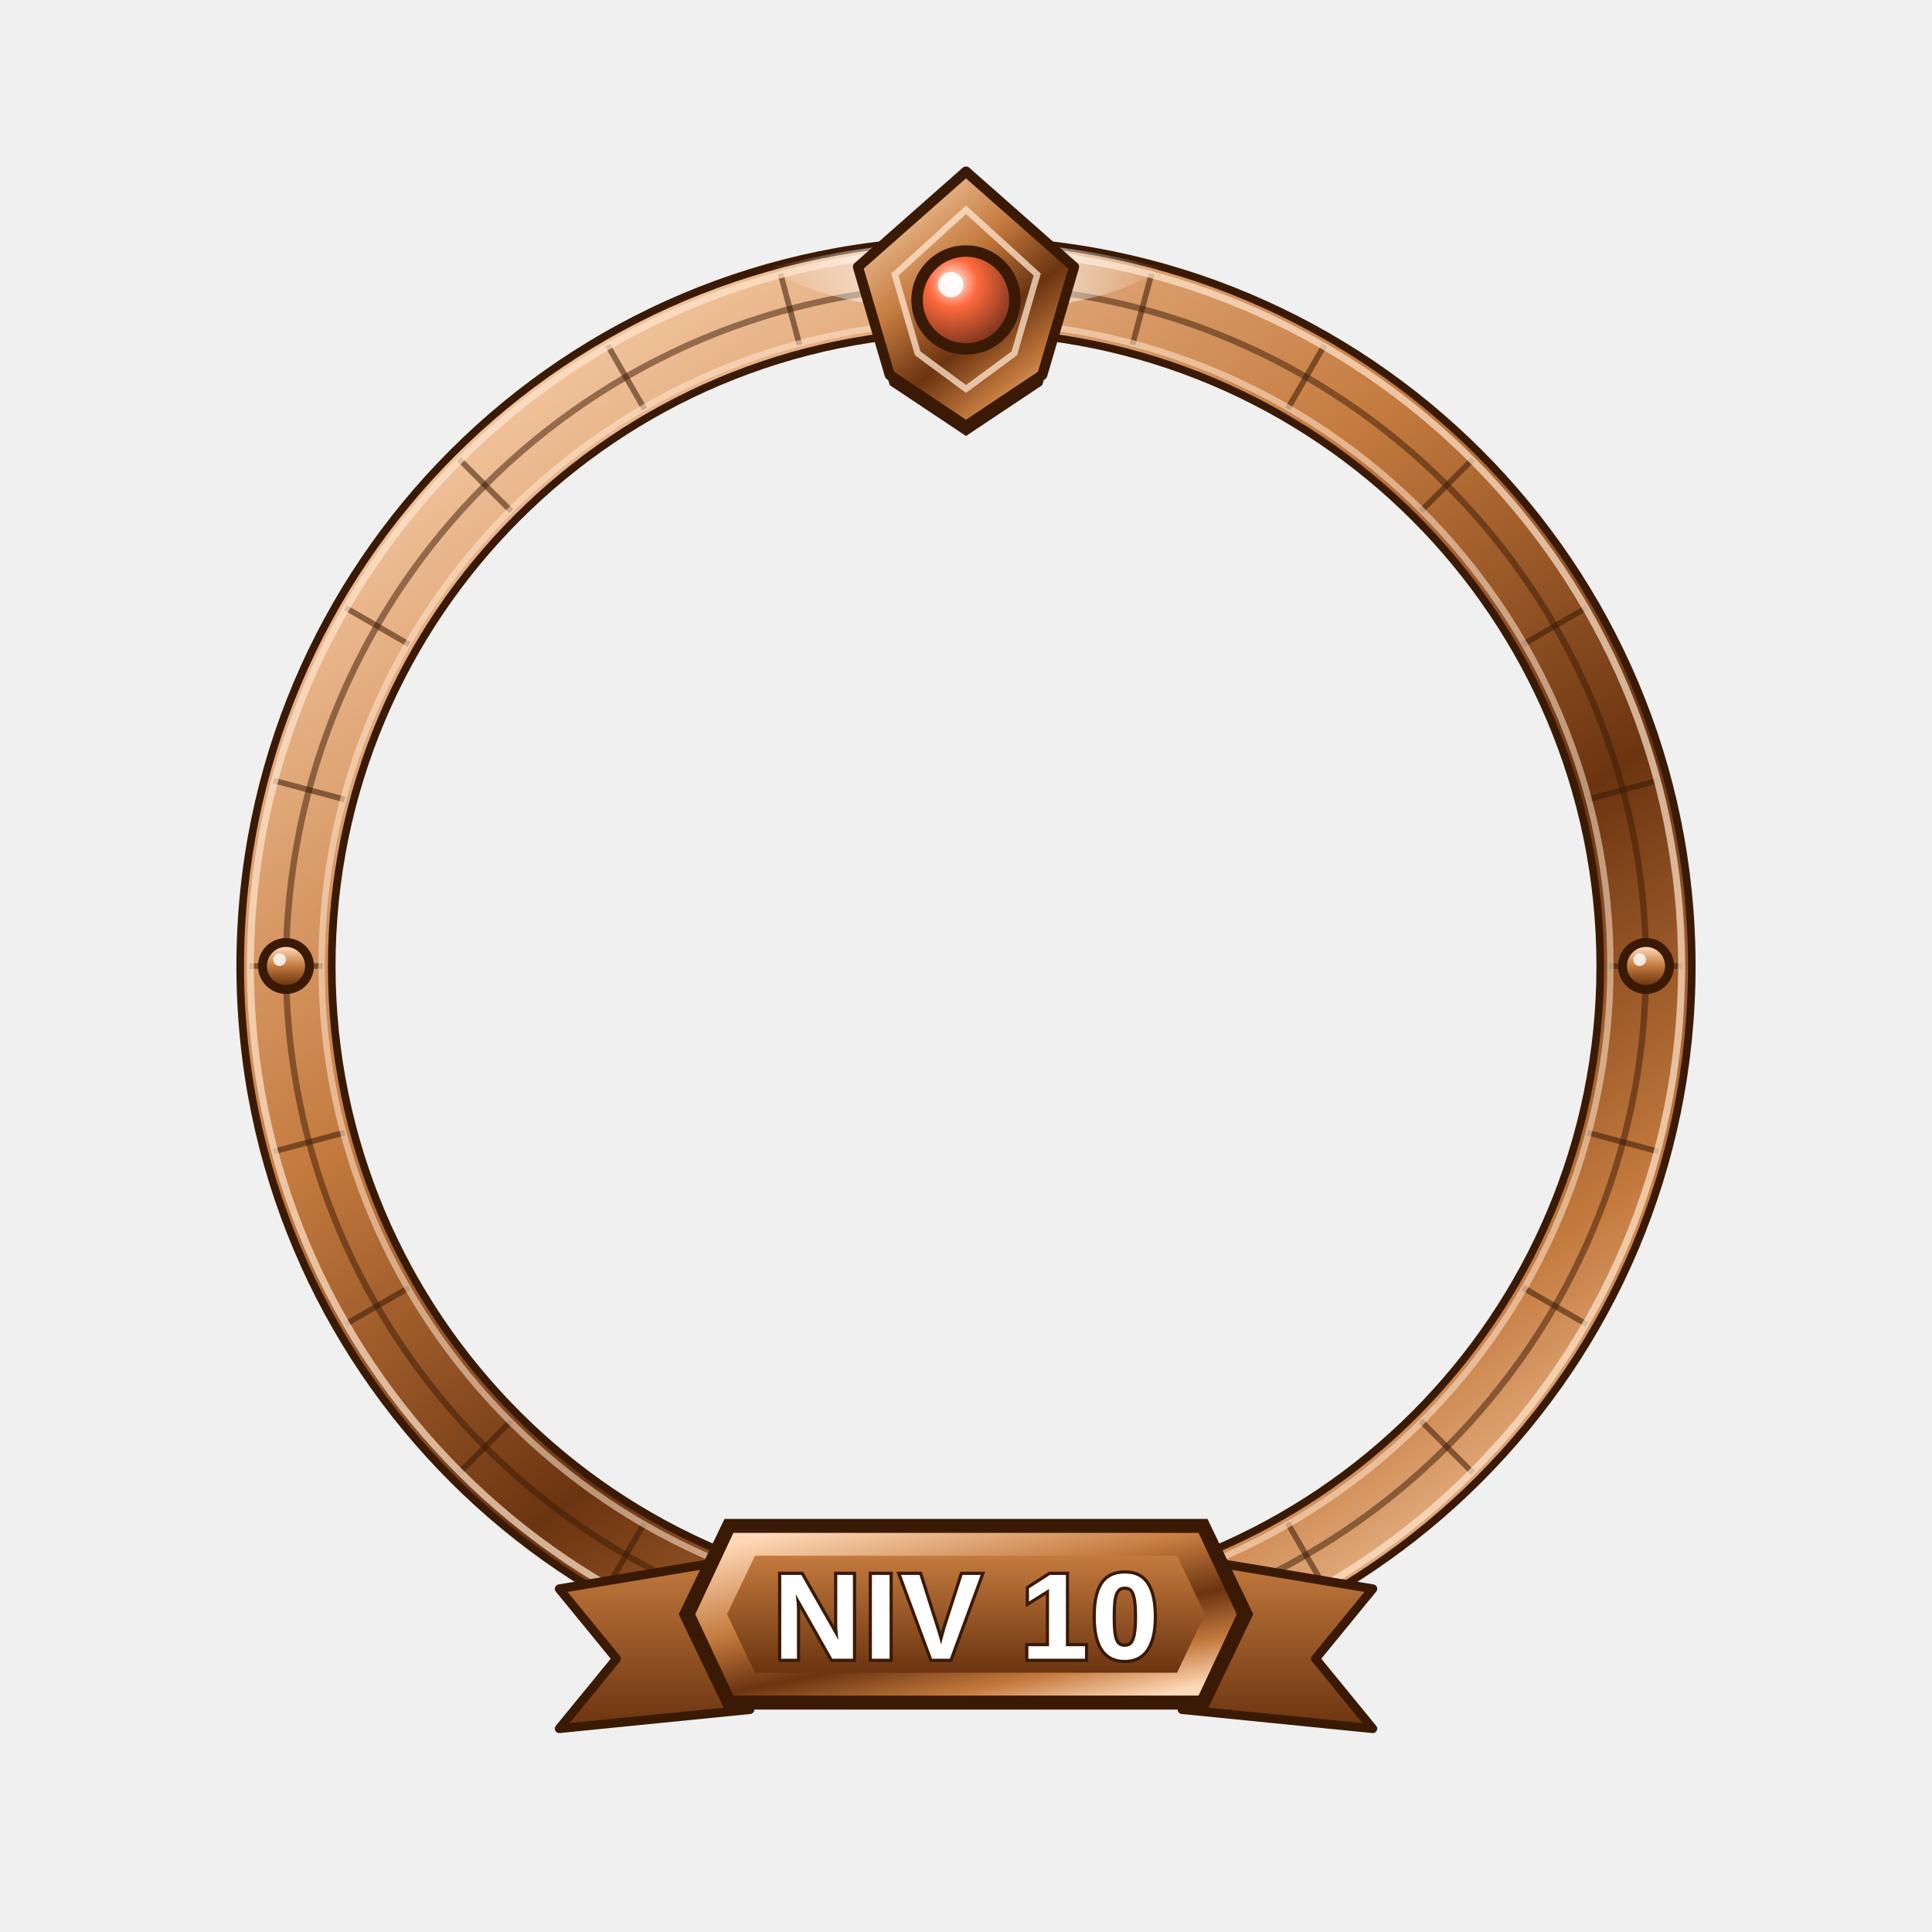
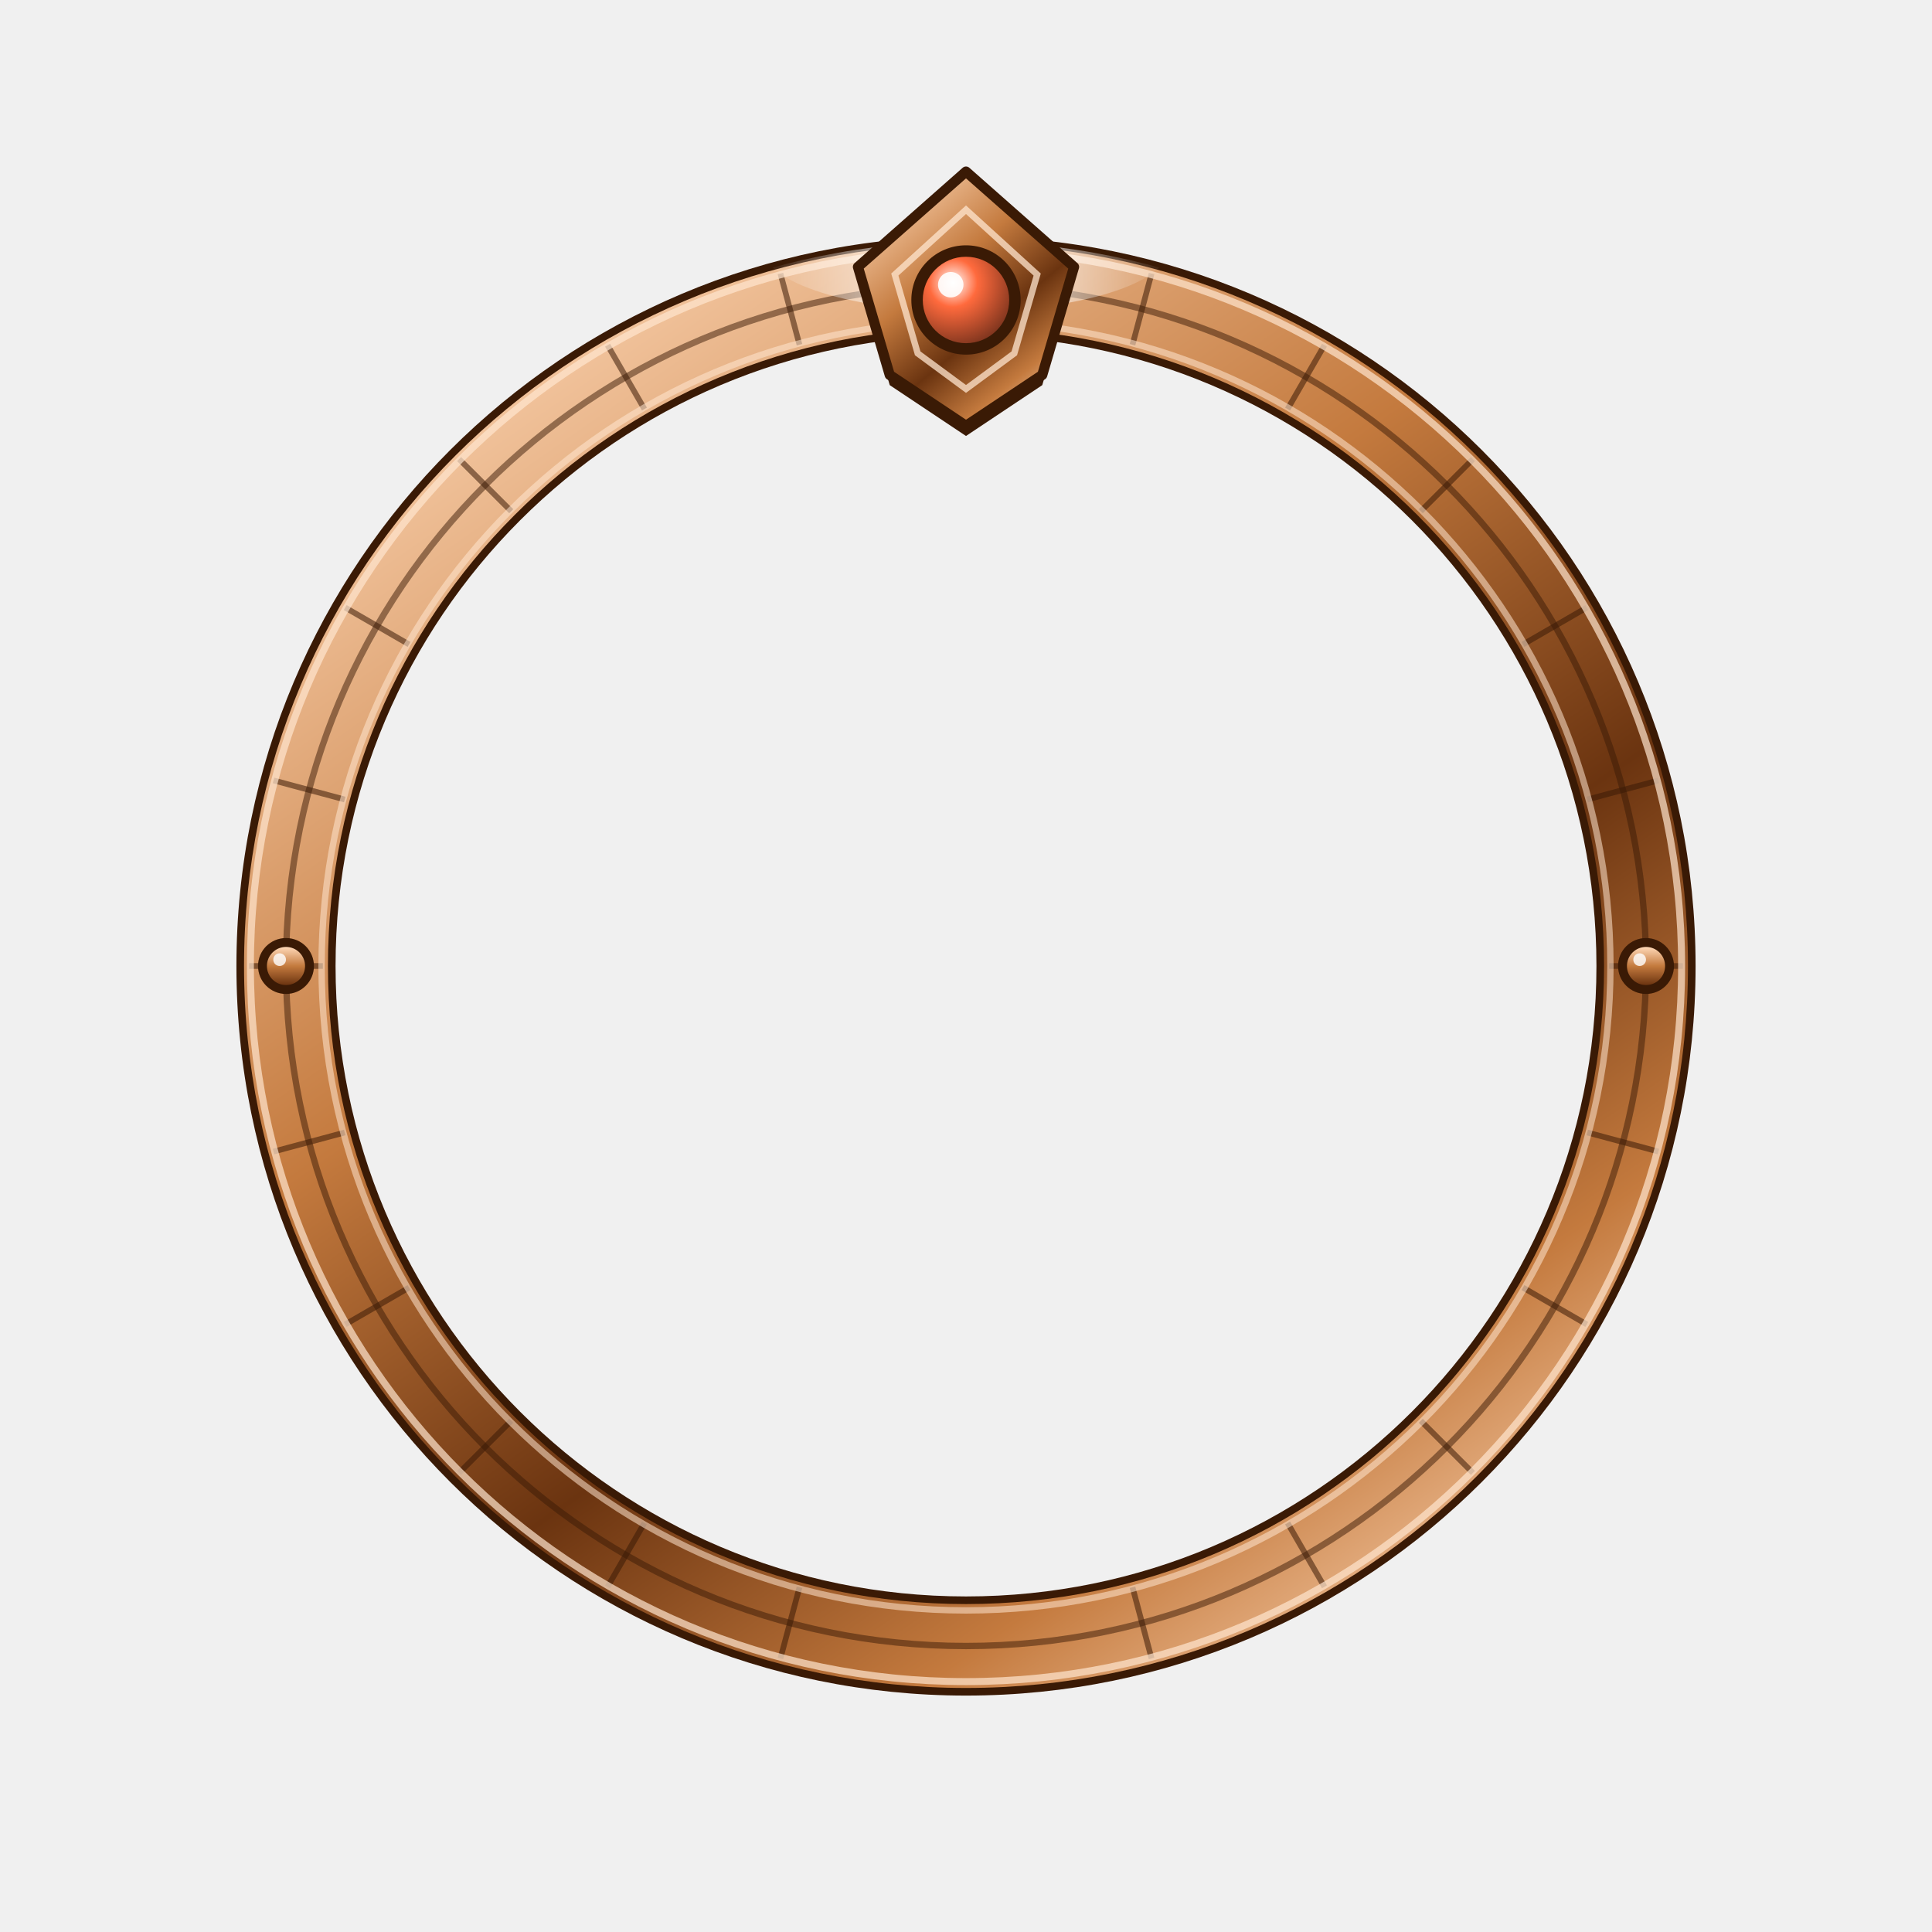
<svg xmlns="http://www.w3.org/2000/svg" viewBox="-12 -12 152 152">
  <defs>
    <linearGradient id="niv10-m" x1=".15" y1="0" x2=".85" y2="1">
      <stop offset="0" stop-color="#ffd9b8" />
      <stop offset=".38" stop-color="#c47a3e" />
      <stop offset=".62" stop-color="#6b3410" />
      <stop offset=".82" stop-color="#c47a3e" />
      <stop offset="1" stop-color="#ffd9b8" />
    </linearGradient>
    <linearGradient id="niv10-v" x1="0" y1="0" x2="0" y2="1">
      <stop offset="0" stop-color="#ffd9b8" />
      <stop offset=".5" stop-color="#c47a3e" />
      <stop offset="1" stop-color="#6b3410" />
    </linearGradient>
    <linearGradient id="niv10-w" x1="0" y1="0" x2="1" y2="0">
      <stop offset="0" stop-color="#6b3410" />
      <stop offset=".45" stop-color="#c47a3e" />
      <stop offset="1" stop-color="#ffd9b8" />
    </linearGradient>
    <linearGradient id="niv10-pl" x1="0" y1="0" x2="0" y2="1">
      <stop offset="0" stop-color="#c47a3e" />
      <stop offset="1" stop-color="#6b3410" />
    </linearGradient>
    <linearGradient id="niv10-s" x1="0" y1="0" x2="1" y2="0">
      <stop offset="0" stop-color="#fff" stop-opacity="0" />
      <stop offset=".5" stop-color="#fff" stop-opacity=".95" />
      <stop offset="1" stop-color="#fff" stop-opacity="0" />
    </linearGradient>
    <radialGradient id="niv10-g" cx=".35" cy=".3" r=".8">
      <stop offset="0" stop-color="#fff" />
      <stop offset=".35" stop-color="#ff6a3d" />
      <stop offset="1" stop-color="#73301b" />
    </radialGradient>
    <mask id="niv10-r">
      <path d="M121 64A57 57 0 1 0 7 64A57 57 0 1 0 121 64ZM114 64A50 50 0 1 1 14 64A50 50 0 1 1 114 64Z" fill="#fff" fill-rule="evenodd" />
    </mask>
  </defs>
  <style>.tw{transform-box:fill-box;transform-origin:center;animation:tw 2.4s ease-in-out infinite alternate}@keyframes tw{from{opacity:.25;transform:scale(.55) rotate(-15deg)}to{opacity:1;transform:scale(1) rotate(15deg)}}.rt{transform-origin:64px 64px;animation:rt 6s linear infinite}@keyframes rt{to{transform:rotate(360deg)}}.gm{transform-box:fill-box;transform-origin:center;animation:gm 2.8s ease-in-out infinite alternate}@keyframes gm{from{opacity:.55}to{opacity:1}}@media (prefers-reduced-motion:reduce){*{animation:none!important}}</style>
  <path d="M121.4 64A57.4 57.4 0 1 0 6.6 64A57.4 57.4 0 1 0 121.4 64ZM113.6 64A49.6 49.6 0 1 1 14.4 64A49.6 49.6 0 1 1 113.6 64Z" fill="#3a1a05" fill-rule="evenodd" />
  <path d="M120.8 64A56.8 56.8 0 1 0 7.2 64A56.8 56.8 0 1 0 120.8 64ZM114.2 64A50.2 50.2 0 1 1 13.8 64A50.2 50.2 0 1 1 114.2 64Z" fill="url(#niv10-m)" fill-rule="evenodd" />
  <circle cx="64" cy="64" r="53.5" fill="none" stroke="#3a1a05" stroke-width=".5" opacity=".5" />
  <line x1="114.6" y1="64" x2="120.4" y2="64" stroke="#3a1a05" stroke-width=".45" opacity=".55" />
  <line x1="112.88" y1="77.1" x2="118.48" y2="78.6" stroke="#3a1a05" stroke-width=".45" opacity=".55" />
  <line x1="107.82" y1="89.3" x2="112.84" y2="92.2" stroke="#3a1a05" stroke-width=".45" opacity=".55" />
  <line x1="99.78" y1="99.78" x2="103.88" y2="103.88" stroke="#3a1a05" stroke-width=".45" opacity=".55" />
  <line x1="89.3" y1="107.82" x2="92.2" y2="112.84" stroke="#3a1a05" stroke-width=".45" opacity=".55" />
  <line x1="77.1" y1="112.88" x2="78.6" y2="118.48" stroke="#3a1a05" stroke-width=".45" opacity=".55" />
  <line x1="50.9" y1="112.88" x2="49.4" y2="118.48" stroke="#3a1a05" stroke-width=".45" opacity=".55" />
  <line x1="38.7" y1="107.82" x2="35.8" y2="112.84" stroke="#3a1a05" stroke-width=".45" opacity=".55" />
  <line x1="28.22" y1="99.78" x2="24.12" y2="103.88" stroke="#3a1a05" stroke-width=".45" opacity=".55" />
  <line x1="20.18" y1="89.3" x2="15.16" y2="92.2" stroke="#3a1a05" stroke-width=".45" opacity=".55" />
  <line x1="15.12" y1="77.1" x2="9.52" y2="78.6" stroke="#3a1a05" stroke-width=".45" opacity=".55" />
  <line x1="13.4" y1="64" x2="7.6" y2="64" stroke="#3a1a05" stroke-width=".45" opacity=".55" />
  <line x1="15.12" y1="50.9" x2="9.52" y2="49.4" stroke="#3a1a05" stroke-width=".45" opacity=".55" />
  <line x1="20.18" y1="38.7" x2="15.16" y2="35.8" stroke="#3a1a05" stroke-width=".45" opacity=".55" />
  <line x1="28.22" y1="28.22" x2="24.12" y2="24.12" stroke="#3a1a05" stroke-width=".45" opacity=".55" />
  <line x1="38.7" y1="20.18" x2="35.8" y2="15.16" stroke="#3a1a05" stroke-width=".45" opacity=".55" />
  <line x1="50.9" y1="15.12" x2="49.4" y2="9.52" stroke="#3a1a05" stroke-width=".45" opacity=".55" />
  <line x1="77.1" y1="15.12" x2="78.6" y2="9.52" stroke="#3a1a05" stroke-width=".45" opacity=".55" />
  <line x1="89.3" y1="20.18" x2="92.2" y2="15.16" stroke="#3a1a05" stroke-width=".45" opacity=".55" />
  <line x1="99.78" y1="28.22" x2="103.88" y2="24.12" stroke="#3a1a05" stroke-width=".45" opacity=".55" />
  <line x1="107.82" y1="38.7" x2="112.84" y2="35.8" stroke="#3a1a05" stroke-width=".45" opacity=".55" />
  <line x1="112.88" y1="50.9" x2="118.48" y2="49.4" stroke="#3a1a05" stroke-width=".45" opacity=".55" />
  <circle cx="64" cy="64" r="56.3" fill="none" stroke="#ffe6cf" stroke-width=".55" opacity=".7" />
  <circle cx="64" cy="64" r="50.7" fill="none" stroke="#ffe6cf" stroke-width=".5" opacity=".55" />
  <g mask="url(#niv10-r)">
    <g class="rt">
      <ellipse cx="64" cy="7.5" rx="16" ry="5" fill="url(#niv10-s)" />
    </g>
  </g>
  <circle cx="117.5" cy="64" r="2.2" fill="#3a1a05" />
  <circle cx="117.5" cy="64" r="1.5" fill="url(#niv10-v)" />
  <circle cx="117" cy="63.5" r=".5" fill="#fff" opacity=".8" />
  <circle cx="10.5" cy="64" r="2.2" fill="#3a1a05" />
  <circle cx="10.5" cy="64" r="1.5" fill="url(#niv10-v)" />
  <circle cx="10" cy="63.5" r=".5" fill="#fff" opacity=".8" />
  <path d="M64 1.5 72.5 9 70 17.5 64 21.5 58 17.5 55.5 9Z" fill="#3a1a05" transform="translate(0 .8)" />
  <path d="M64 1.5 72.5 9 70 17.5 64 21.5 58 17.5 55.5 9Z" fill="url(#niv10-m)" stroke="#3a1a05" stroke-width=".8" stroke-linejoin="round" />
  <path d="M64 4.5 69.6 9.6 67.8 15.8 64 18.6 60.2 15.8 58.4 9.6Z" fill="none" stroke="#ffe6cf" stroke-width=".5" opacity=".75" />
  <circle cx="64" cy="11.6" r="4.3" fill="#3a1a05" />
  <circle class="gm" cx="64" cy="11.6" r="3.4" fill="url(#niv10-g)" />
  <circle cx="62.8" cy="10.4" r="1" fill="#fff" opacity=".9" />
-   <path d="M47 110.5 L32 113 L36.5 118.5 L32 124 L47 122.5Z" fill="url(#niv10-pl)" stroke="#3a1a05" stroke-width=".7" stroke-linejoin="round" />
-   <path d="M47 110.5 L44.5 113 L47 116Z" fill="#3a1a05" opacity=".6" />
-   <path d="M81 110.5 L96 113 L91.5 118.5 L96 124 L81 122.5Z" fill="url(#niv10-pl)" stroke="#3a1a05" stroke-width=".7" stroke-linejoin="round" />
-   <path d="M81 110.5 L83.5 113 L81 116Z" fill="#3a1a05" opacity=".6" />
-   <path d="M45 107.5h38l3.6 7.5-3.6 7.5H45l-3.6-7.5Z" fill="#3a1a05" />
-   <path d="M45.7 108.6h36.6l3 6.4-3 6.4H45.7l-3-6.4Z" fill="url(#niv10-m)" />
-   <path d="M47.4 110.4h33.2l2.2 4.6-2.2 4.6H47.4l-2.2-4.6Z" fill="url(#niv10-pl)" />
-   <text x="64" y="118.5" text-anchor="middle" font-family="Arial Black,Arial,sans-serif" font-weight="900" font-size="9.6" letter-spacing=".2" fill="#fff" stroke="#3a1a05" stroke-width=".5" paint-order="stroke">NIV 10</text>
</svg>
